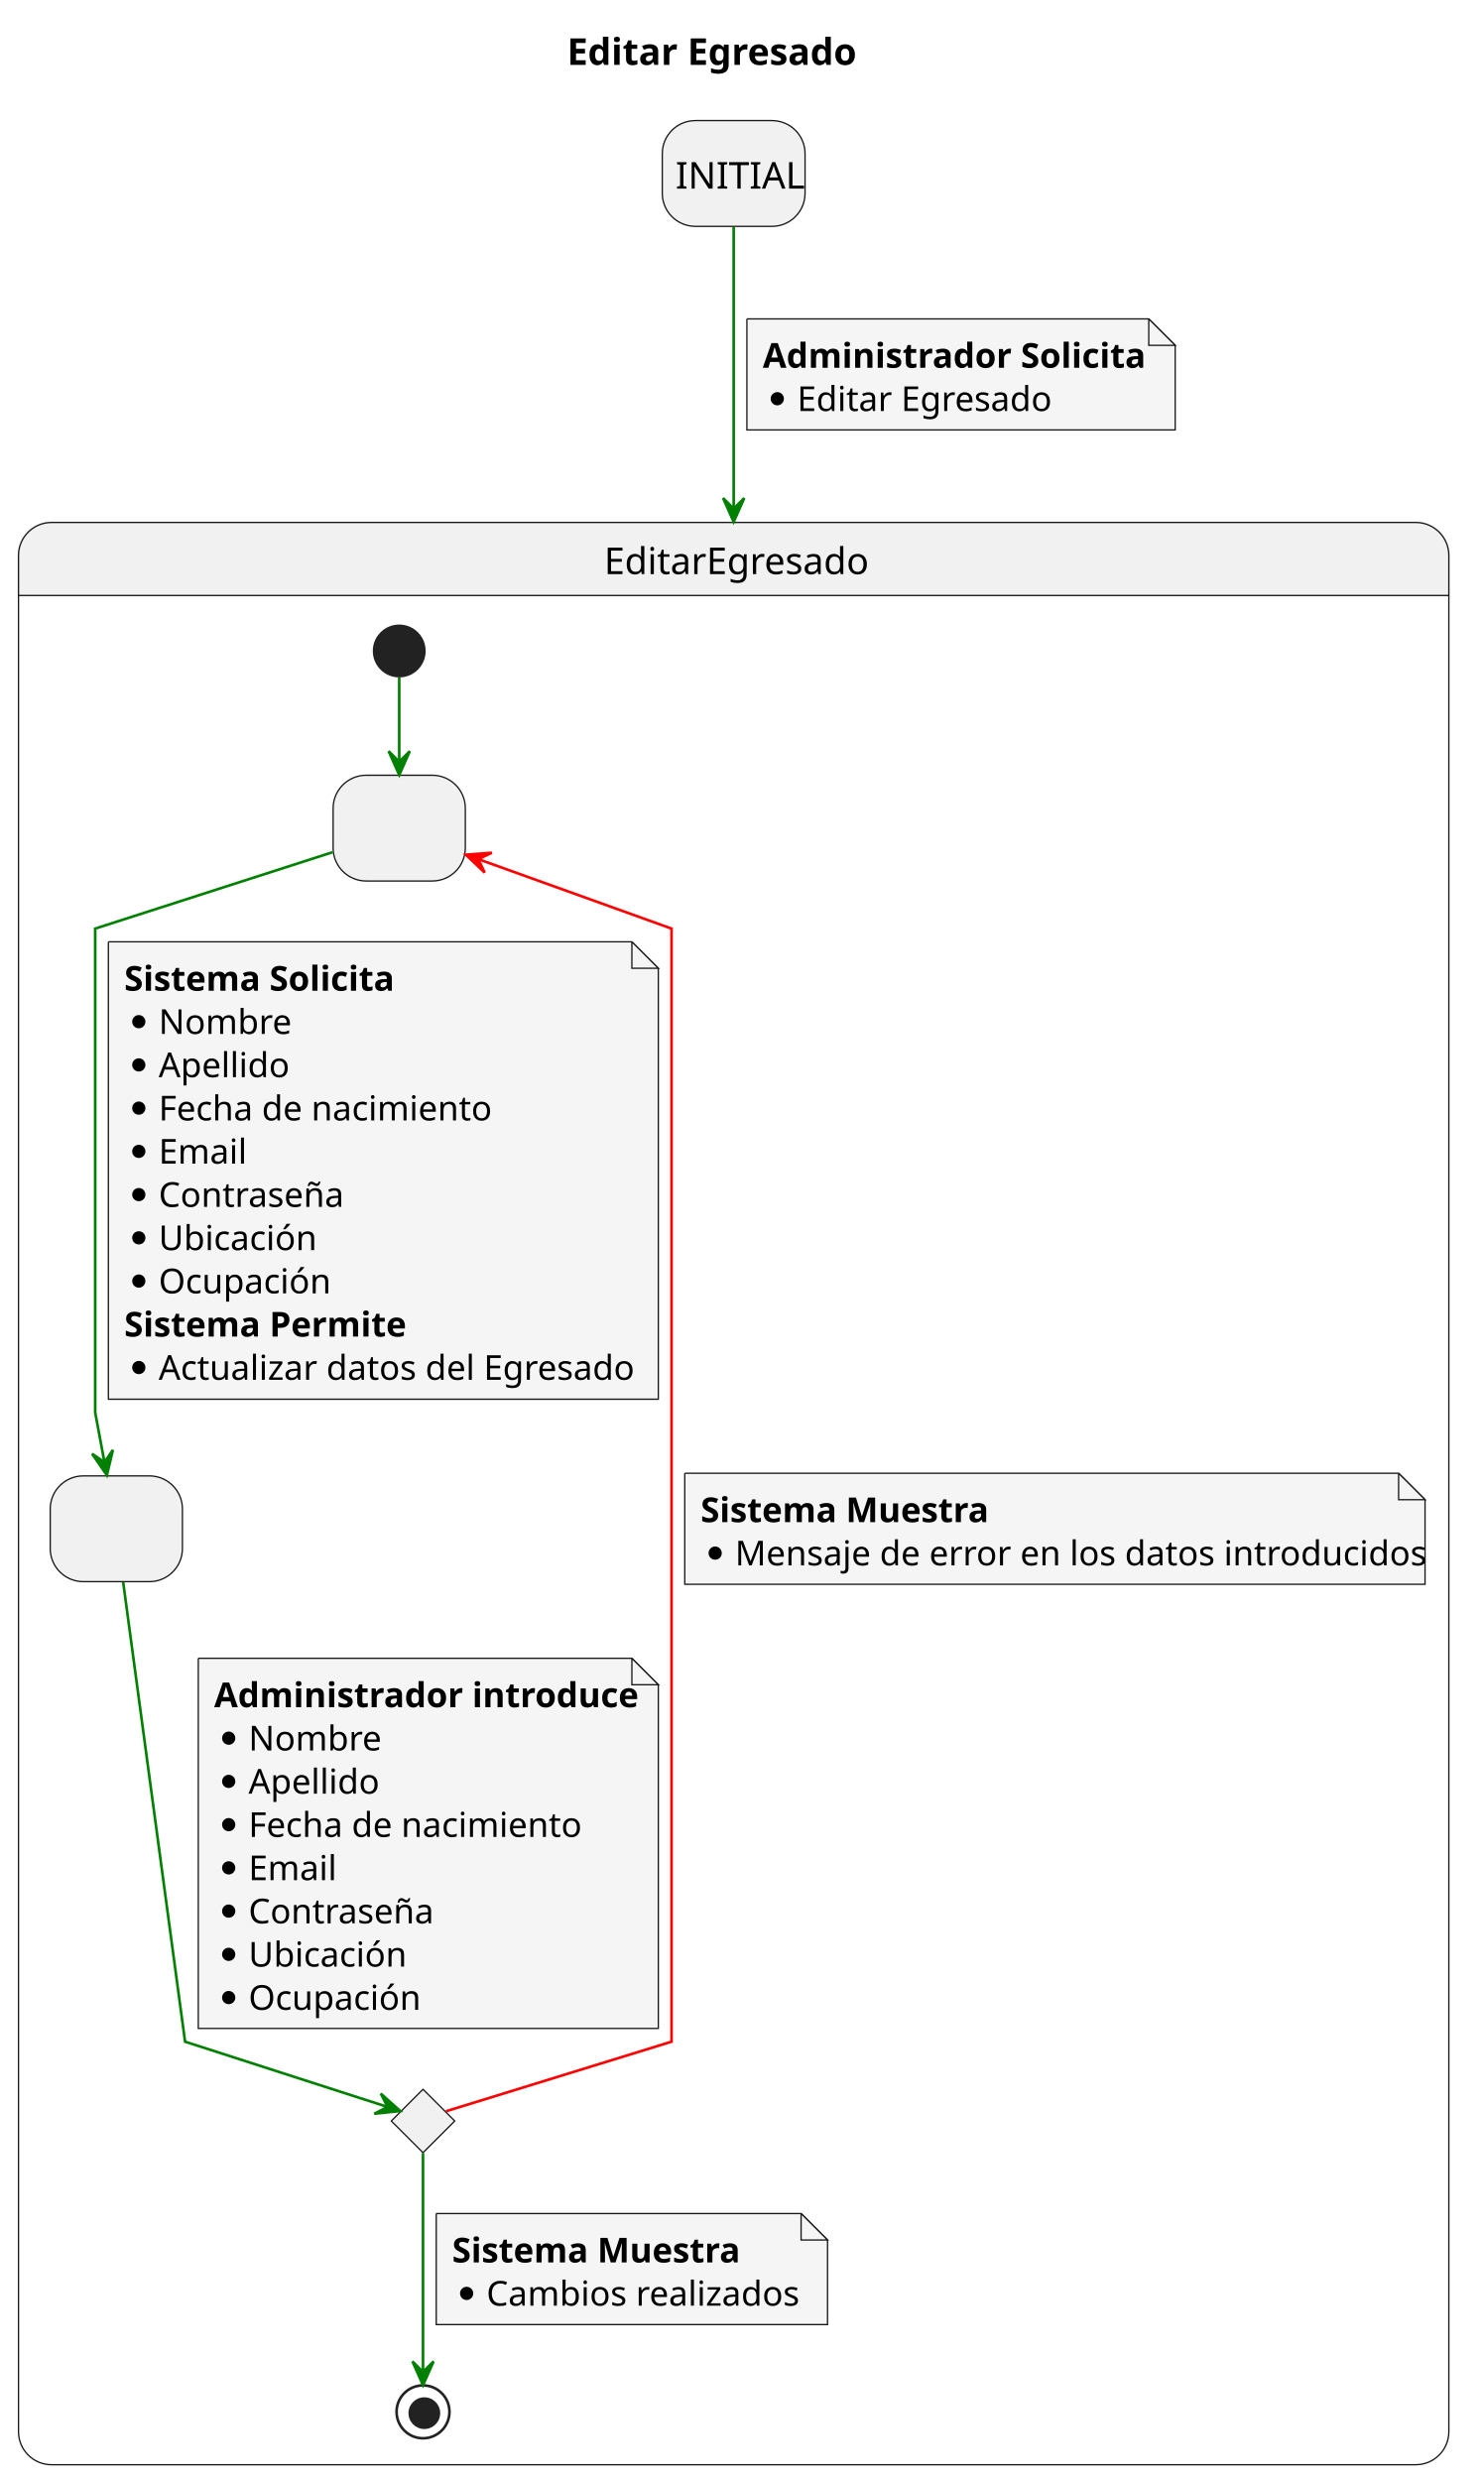
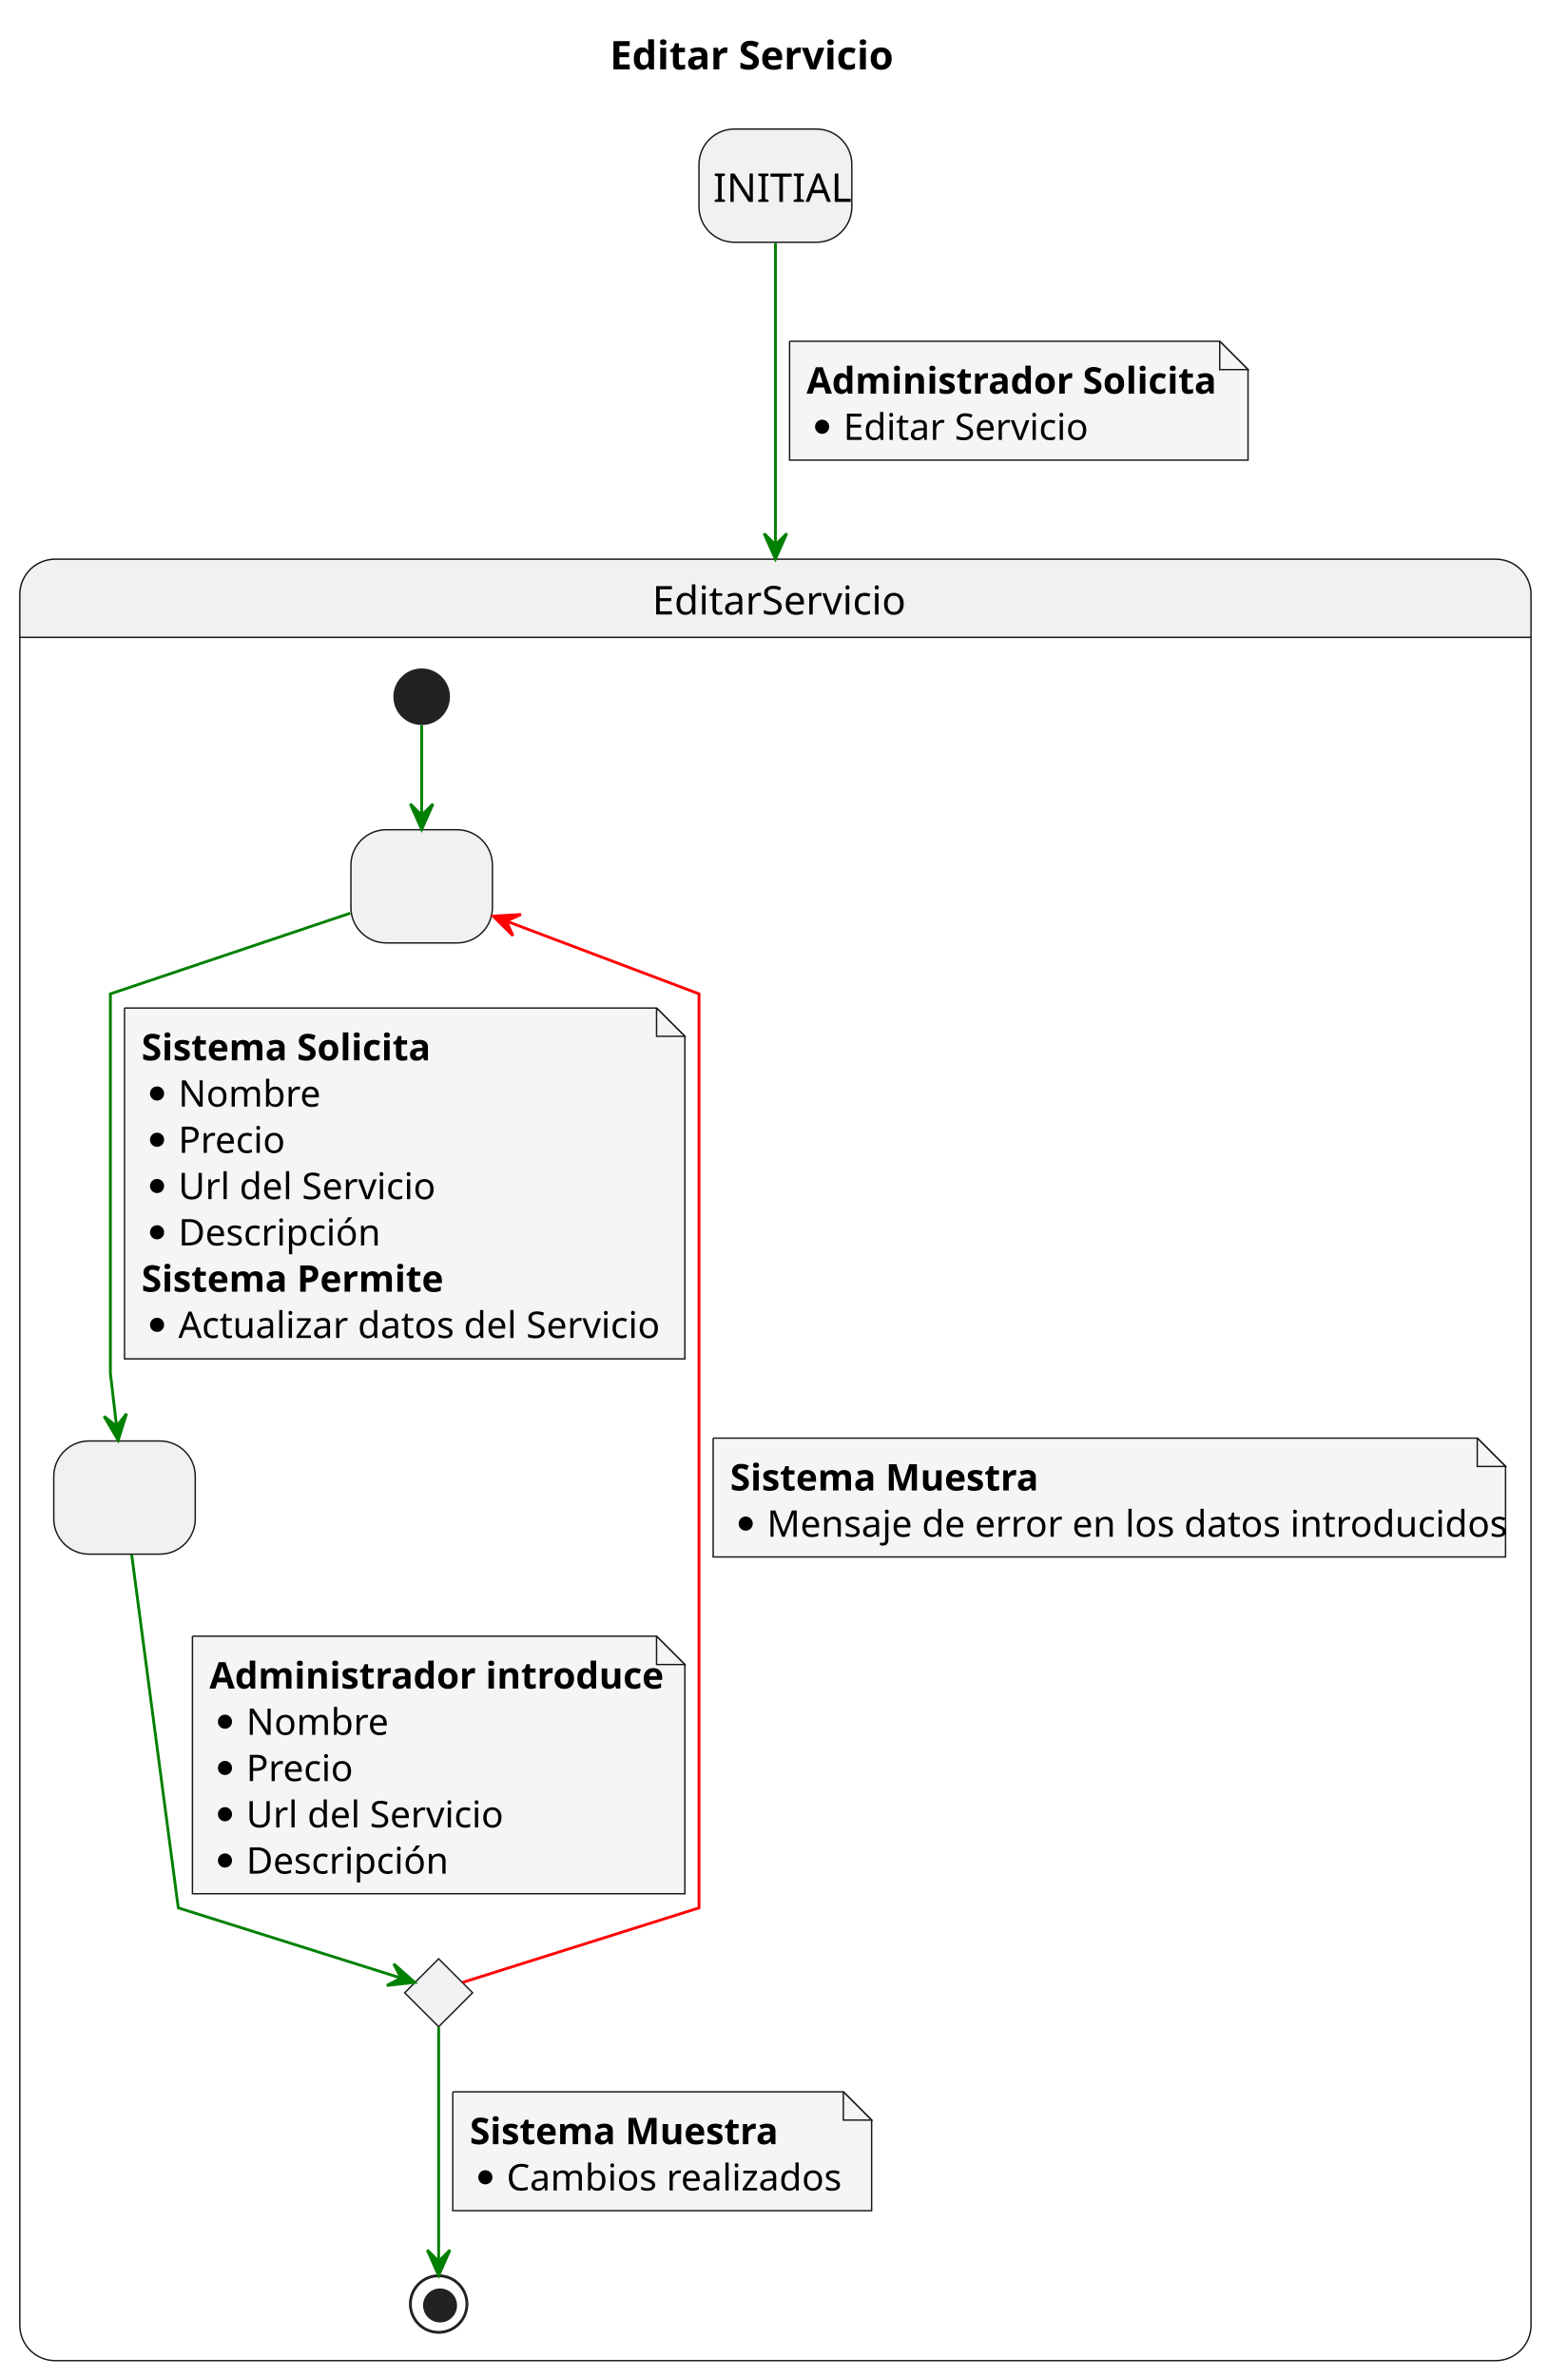
- <svg xmlns="http://www.w3.org/2000/svg" contentStyleType="text/css" height="938px" preserveAspectRatio="none" style="width:561px;height:938px;background:#FFFFFF;" version="1.1" viewBox="0 0 561 938" width="561px" zoomAndPan="magnify">
+ <svg xmlns="http://www.w3.org/2000/svg" contentStyleType="text/css" height="840px" preserveAspectRatio="none" style="width:554px;height:840px;background:#FFFFFF;" version="1.1" viewBox="0 0 554 840" width="554px" zoomAndPan="magnify">
  <defs />
  <g>
-     <rect fill="none" height="27.609" id="_title" style="stroke:none;stroke-width:1.0;" width="122" x="209.5" y="5" />
-     <text fill="#000000" font-family="sans-serif" font-size="14" font-weight="bold" lengthAdjust="spacing" textLength="112" x="214.5" y="24.533">Editar Egresado</text>
-     <rect fill="#F1F1F1" height="40" rx="12.5" ry="12.5" style="stroke:#181818;stroke-width:0.5;" width="54" x="250.5" y="45.609" />
-     <text fill="#000000" font-family="sans-serif" font-size="14" lengthAdjust="spacing" textLength="44" x="255.5" y="71.338">INITIAL</text>
-     <path d="M19.5,197.609 L535.5,197.609 A12.5,12.5 0 0 1 548,210.109 L548,225.219 L7,225.219 L7,210.109 A12.5,12.5 0 0 1 19.5,197.609 " fill="#F1F1F1" style="stroke:#F1F1F1;stroke-width:1.0;" />
-     <rect fill="none" height="734.609" rx="12.5" ry="12.5" style="stroke:#181818;stroke-width:0.5;" width="541" x="7" y="197.609" />
-     <line style="stroke:#181818;stroke-width:0.5;" x1="7" x2="548" y1="225.219" y2="225.219" />
-     <text fill="#000000" font-family="sans-serif" font-size="14" lengthAdjust="spacing" textLength="98" x="228.5" y="217.143">EditarEgresado</text>
-     <rect fill="#F1F1F1" height="40" rx="12.5" ry="12.5" style="stroke:#181818;stroke-width:0.5;" width="50" x="126" y="293.219" />
-     <text fill="#000000" font-family="sans-serif" font-size="14" lengthAdjust="spacing" textLength="4" x="149" y="318.947"> </text>
-     <rect fill="#F1F1F1" height="40" rx="12.5" ry="12.5" style="stroke:#181818;stroke-width:0.5;" width="50" x="19" y="558.219" />
-     <text fill="#000000" font-family="sans-serif" font-size="14" lengthAdjust="spacing" textLength="4" x="42" y="583.947"> </text>
+     <rect fill="none" height="27.609" id="_title" style="stroke:none;stroke-width:1.0;" width="113" x="210.5" y="5" />
+     <text fill="#000000" font-family="sans-serif" font-size="14" font-weight="bold" lengthAdjust="spacing" textLength="103" x="215.5" y="24.533">Editar Servicio</text>
+     <rect fill="#F1F1F1" height="40" rx="12.5" ry="12.5" style="stroke:#181818;stroke-width:0.5;" width="54" x="247" y="45.609" />
+     <text fill="#000000" font-family="sans-serif" font-size="14" lengthAdjust="spacing" textLength="44" x="252" y="71.338">INITIAL</text>
+     <path d="M19.5,197.609 L528.5,197.609 A12.5,12.5 0 0 1 541,210.109 L541,225.219 L7,225.219 L7,210.109 A12.5,12.5 0 0 1 19.5,197.609 " fill="#F1F1F1" style="stroke:#F1F1F1;stroke-width:1.0;" />
+     <rect fill="none" height="636.609" rx="12.5" ry="12.5" style="stroke:#181818;stroke-width:0.5;" width="534" x="7" y="197.609" />
+     <line style="stroke:#181818;stroke-width:0.5;" x1="7" x2="541" y1="225.219" y2="225.219" />
+     <text fill="#000000" font-family="sans-serif" font-size="14" lengthAdjust="spacing" textLength="87" x="230.5" y="217.143">EditarServicio</text>
+     <rect fill="#F1F1F1" height="40" rx="12.5" ry="12.5" style="stroke:#181818;stroke-width:0.5;" width="50" x="124" y="293.219" />
+     <text fill="#000000" font-family="sans-serif" font-size="14" lengthAdjust="spacing" textLength="4" x="147" y="318.947"> </text>
+     <rect fill="#F1F1F1" height="40" rx="12.5" ry="12.5" style="stroke:#181818;stroke-width:0.5;" width="50" x="19" y="509.219" />
+     <text fill="#000000" font-family="sans-serif" font-size="14" lengthAdjust="spacing" textLength="4" x="42" y="534.947"> </text>
    <g id="elem_4">
-       <polygon fill="#F1F1F1" points="160,790.219,172,802.219,160,814.219,148,802.219,160,790.219" style="stroke:#181818;stroke-width:0.5;" />
+       <polygon fill="#F1F1F1" points="155,692.219,167,704.219,155,716.219,143,704.219,155,692.219" style="stroke:#181818;stroke-width:0.5;" />
    </g>
-     <ellipse cx="151" cy="246.219" fill="#222222" rx="10" ry="10" style="stroke:none;stroke-width:1.0;" />
-     <ellipse cx="160" cy="912.219" fill="none" rx="10" ry="10" style="stroke:#222222;stroke-width:1.0;" />
-     <ellipse cx="160.5" cy="912.719" fill="#222222" rx="6" ry="6" style="stroke:none;stroke-width:1.0;" />
-     <g id="link_*start*EditarEgresado_2">
-       <path d="M151,256.259 C151,264.409 151,276.779 151,287.819 " fill="none" id="*start*EditarEgresado-to-2" style="stroke:#008000;stroke-width:1.0;" />
-       <polygon fill="#008000" points="151,293.109,155,284.109,151,288.109,147,284.109,151,293.109" style="stroke:#008000;stroke-width:1.0;" />
+     <ellipse cx="149" cy="246.219" fill="#222222" rx="10" ry="10" style="stroke:none;stroke-width:1.0;" />
+     <ellipse cx="155" cy="814.219" fill="none" rx="10" ry="10" style="stroke:#222222;stroke-width:1.0;" />
+     <ellipse cx="155.5" cy="814.719" fill="#222222" rx="6" ry="6" style="stroke:none;stroke-width:1.0;" />
+     <g id="link_*start*EditarServicio_2">
+       <path d="M149,256.259 C149,264.409 149,276.779 149,287.819 " fill="none" id="*start*EditarServicio-to-2" style="stroke:#008000;stroke-width:1.0;" />
+       <polygon fill="#008000" points="149,293.109,153,284.109,149,288.109,145,284.109,149,293.109" style="stroke:#008000;stroke-width:1.0;" />
    </g>
    <g id="link_2_3">
-       <path d="M125.76,322.339 C91.91,333.229 36,351.219 36,351.219 C36,351.219 36,534.219 36,534.219 C36,534.219 37.66,543.149 39.47,552.869 " fill="none" id="2-to-3" style="stroke:#008000;stroke-width:1.0;" />
-       <polygon fill="#008000" points="40.42,557.979,42.706,548.399,39.505,553.063,34.841,549.862,40.42,557.979" style="stroke:#008000;stroke-width:1.0;" />
-       <path d="M41,356.219 L41,529.219 L249,529.219 L249,366.219 L239,356.219 L41,356.219 " fill="#F5F5F5" style="stroke:#181818;stroke-width:0.5;" />
-       <path d="M239,356.219 L239,366.219 L249,366.219 L239,356.219 " fill="#F5F5F5" style="stroke:#181818;stroke-width:0.5;" />
-       <text fill="#000000" font-family="sans-serif" font-size="13" font-weight="bold" lengthAdjust="spacing" textLength="103" x="47" y="374.714">Sistema Solicita</text>
-       <ellipse cx="52.5" cy="386.422" fill="#000000" rx="2.5" ry="2.5" style="stroke:#000000;stroke-width:0.0;" />
-       <text fill="#000000" font-family="sans-serif" font-size="13" lengthAdjust="spacing" textLength="45" x="60" y="391.065">Nombre</text>
-       <ellipse cx="52.5" cy="402.773" fill="#000000" rx="2.5" ry="2.5" style="stroke:#000000;stroke-width:0.0;" />
-       <text fill="#000000" font-family="sans-serif" font-size="13" lengthAdjust="spacing" textLength="46" x="60" y="407.417">Apellido</text>
-       <ellipse cx="52.5" cy="419.125" fill="#000000" rx="2.5" ry="2.5" style="stroke:#000000;stroke-width:0.0;" />
-       <text fill="#000000" font-family="sans-serif" font-size="13" lengthAdjust="spacing" textLength="121" x="60" y="423.769">Fecha de nacimiento</text>
-       <ellipse cx="52.5" cy="435.477" fill="#000000" rx="2.5" ry="2.5" style="stroke:#000000;stroke-width:0.0;" />
-       <text fill="#000000" font-family="sans-serif" font-size="13" lengthAdjust="spacing" textLength="33" x="60" y="440.12">Email</text>
-       <ellipse cx="52.5" cy="451.828" fill="#000000" rx="2.5" ry="2.5" style="stroke:#000000;stroke-width:0.0;" />
-       <text fill="#000000" font-family="sans-serif" font-size="13" lengthAdjust="spacing" textLength="66" x="60" y="456.472">Contraseña</text>
-       <ellipse cx="52.5" cy="468.18" fill="#000000" rx="2.5" ry="2.5" style="stroke:#000000;stroke-width:0.0;" />
-       <text fill="#000000" font-family="sans-serif" font-size="13" lengthAdjust="spacing" textLength="57" x="60" y="472.823">Ubicación</text>
-       <ellipse cx="52.5" cy="484.531" fill="#000000" rx="2.5" ry="2.5" style="stroke:#000000;stroke-width:0.0;" />
-       <text fill="#000000" font-family="sans-serif" font-size="13" lengthAdjust="spacing" textLength="62" x="60" y="489.175">Ocupación</text>
-       <text fill="#000000" font-family="sans-serif" font-size="13" font-weight="bold" lengthAdjust="spacing" textLength="105" x="47" y="505.526">Sistema Permite</text>
-       <ellipse cx="52.5" cy="517.234" fill="#000000" rx="2.5" ry="2.5" style="stroke:#000000;stroke-width:0.0;" />
-       <text fill="#000000" font-family="sans-serif" font-size="13" lengthAdjust="spacing" textLength="174" x="60" y="521.878">Actualizar datos del Egresado</text>
+       <path d="M123.76,322.709 C91.29,333.629 39,351.219 39,351.219 C39,351.219 39,485.219 39,485.219 C39,485.219 40.04,494.149 41.17,503.869 " fill="none" id="2-to-3" style="stroke:#008000;stroke-width:1.0;" />
+       <polygon fill="#008000" points="41.76,508.979,44.703,499.58,41.187,504.012,36.756,500.496,41.76,508.979" style="stroke:#008000;stroke-width:1.0;" />
+       <path d="M44,356.219 L44,480.219 L242,480.219 L242,366.219 L232,356.219 L44,356.219 " fill="#F5F5F5" style="stroke:#181818;stroke-width:0.5;" />
+       <path d="M232,356.219 L232,366.219 L242,366.219 L232,356.219 " fill="#F5F5F5" style="stroke:#181818;stroke-width:0.5;" />
+       <text fill="#000000" font-family="sans-serif" font-size="13" font-weight="bold" lengthAdjust="spacing" textLength="103" x="50" y="374.714">Sistema Solicita</text>
+       <ellipse cx="55.5" cy="386.422" fill="#000000" rx="2.5" ry="2.5" style="stroke:#000000;stroke-width:0.0;" />
+       <text fill="#000000" font-family="sans-serif" font-size="13" lengthAdjust="spacing" textLength="45" x="63" y="391.065">Nombre</text>
+       <ellipse cx="55.5" cy="402.773" fill="#000000" rx="2.5" ry="2.5" style="stroke:#000000;stroke-width:0.0;" />
+       <text fill="#000000" font-family="sans-serif" font-size="13" lengthAdjust="spacing" textLength="37" x="63" y="407.417">Precio</text>
+       <ellipse cx="55.5" cy="419.125" fill="#000000" rx="2.5" ry="2.5" style="stroke:#000000;stroke-width:0.0;" />
+       <text fill="#000000" font-family="sans-serif" font-size="13" lengthAdjust="spacing" textLength="86" x="63" y="423.769">Url del Servicio</text>
+       <ellipse cx="55.5" cy="435.477" fill="#000000" rx="2.5" ry="2.5" style="stroke:#000000;stroke-width:0.0;" />
+       <text fill="#000000" font-family="sans-serif" font-size="13" lengthAdjust="spacing" textLength="68" x="63" y="440.12">Descripción</text>
+       <text fill="#000000" font-family="sans-serif" font-size="13" font-weight="bold" lengthAdjust="spacing" textLength="105" x="50" y="456.472">Sistema Permite</text>
+       <ellipse cx="55.5" cy="468.18" fill="#000000" rx="2.5" ry="2.5" style="stroke:#000000;stroke-width:0.0;" />
+       <text fill="#000000" font-family="sans-serif" font-size="13" lengthAdjust="spacing" textLength="164" x="63" y="472.823">Actualizar datos del Servicio</text>
    </g>
    <g id="link_3_4">
-       <path d="M46.59,598.429 C53.16,647.249 70,772.219 70,772.219 C70,772.219 121.29,788.749 146.43,796.849 " fill="none" id="3-to-4" style="stroke:#008000;stroke-width:1.0;" />
-       <polygon fill="#008000" points="151.37,798.439,144.043,791.857,146.614,796.896,141.575,799.467,151.37,798.439" style="stroke:#008000;stroke-width:1.0;" />
-       <path d="M75,627.219 L75,767.219 L249,767.219 L249,637.219 L239,627.219 L75,627.219 " fill="#F5F5F5" style="stroke:#181818;stroke-width:0.5;" />
-       <path d="M239,627.219 L239,637.219 L249,637.219 L239,627.219 " fill="#F5F5F5" style="stroke:#181818;stroke-width:0.5;" />
-       <text fill="#000000" font-family="sans-serif" font-size="13" font-weight="bold" lengthAdjust="spacing" textLength="153" x="81" y="645.714">Administrador introduce</text>
-       <ellipse cx="86.5" cy="657.422" fill="#000000" rx="2.5" ry="2.5" style="stroke:#000000;stroke-width:0.0;" />
-       <text fill="#000000" font-family="sans-serif" font-size="13" lengthAdjust="spacing" textLength="45" x="94" y="662.065">Nombre</text>
-       <ellipse cx="86.5" cy="673.773" fill="#000000" rx="2.5" ry="2.5" style="stroke:#000000;stroke-width:0.0;" />
-       <text fill="#000000" font-family="sans-serif" font-size="13" lengthAdjust="spacing" textLength="46" x="94" y="678.417">Apellido</text>
-       <ellipse cx="86.5" cy="690.125" fill="#000000" rx="2.5" ry="2.5" style="stroke:#000000;stroke-width:0.0;" />
-       <text fill="#000000" font-family="sans-serif" font-size="13" lengthAdjust="spacing" textLength="121" x="94" y="694.769">Fecha de nacimiento</text>
-       <ellipse cx="86.5" cy="706.477" fill="#000000" rx="2.5" ry="2.5" style="stroke:#000000;stroke-width:0.0;" />
-       <text fill="#000000" font-family="sans-serif" font-size="13" lengthAdjust="spacing" textLength="33" x="94" y="711.12">Email</text>
-       <ellipse cx="86.5" cy="722.828" fill="#000000" rx="2.5" ry="2.5" style="stroke:#000000;stroke-width:0.0;" />
-       <text fill="#000000" font-family="sans-serif" font-size="13" lengthAdjust="spacing" textLength="66" x="94" y="727.472">Contraseña</text>
-       <ellipse cx="86.5" cy="739.18" fill="#000000" rx="2.5" ry="2.5" style="stroke:#000000;stroke-width:0.0;" />
-       <text fill="#000000" font-family="sans-serif" font-size="13" lengthAdjust="spacing" textLength="57" x="94" y="743.823">Ubicación</text>
-       <ellipse cx="86.5" cy="755.531" fill="#000000" rx="2.5" ry="2.5" style="stroke:#000000;stroke-width:0.0;" />
-       <text fill="#000000" font-family="sans-serif" font-size="13" lengthAdjust="spacing" textLength="62" x="94" y="760.175">Ocupación</text>
+       <path d="M46.52,549.339 C51.69,588.509 63,674.219 63,674.219 C63,674.219 115.94,690.909 141.5,698.959 " fill="none" id="3-to-4" style="stroke:#008000;stroke-width:1.0;" />
+       <polygon fill="#008000" points="146.51,700.539,139.142,694.004,141.744,699.026,136.722,701.629,146.51,700.539" style="stroke:#008000;stroke-width:1.0;" />
+       <path d="M68,578.219 L68,669.219 L242,669.219 L242,588.219 L232,578.219 L68,578.219 " fill="#F5F5F5" style="stroke:#181818;stroke-width:0.5;" />
+       <path d="M232,578.219 L232,588.219 L242,588.219 L232,578.219 " fill="#F5F5F5" style="stroke:#181818;stroke-width:0.5;" />
+       <text fill="#000000" font-family="sans-serif" font-size="13" font-weight="bold" lengthAdjust="spacing" textLength="153" x="74" y="596.714">Administrador introduce</text>
+       <ellipse cx="79.5" cy="608.422" fill="#000000" rx="2.5" ry="2.5" style="stroke:#000000;stroke-width:0.0;" />
+       <text fill="#000000" font-family="sans-serif" font-size="13" lengthAdjust="spacing" textLength="45" x="87" y="613.065">Nombre</text>
+       <ellipse cx="79.5" cy="624.773" fill="#000000" rx="2.5" ry="2.5" style="stroke:#000000;stroke-width:0.0;" />
+       <text fill="#000000" font-family="sans-serif" font-size="13" lengthAdjust="spacing" textLength="37" x="87" y="629.417">Precio</text>
+       <ellipse cx="79.5" cy="641.125" fill="#000000" rx="2.5" ry="2.5" style="stroke:#000000;stroke-width:0.0;" />
+       <text fill="#000000" font-family="sans-serif" font-size="13" lengthAdjust="spacing" textLength="86" x="87" y="645.769">Url del Servicio</text>
+       <ellipse cx="79.5" cy="657.477" fill="#000000" rx="2.5" ry="2.5" style="stroke:#000000;stroke-width:0.0;" />
+       <text fill="#000000" font-family="sans-serif" font-size="13" lengthAdjust="spacing" textLength="68" x="87" y="662.12">Descripción</text>
    </g>
-     <g id="link_4_*end*EditarEgresado">
-       <path d="M160,814.369 C160,834.149 160,875.309 160,897.059 " fill="none" id="4-to-*end*EditarEgresado" style="stroke:#008000;stroke-width:1.0;" />
-       <polygon fill="#008000" points="160,902.139,164,893.139,160,897.139,156,893.139,160,902.139" style="stroke:#008000;stroke-width:1.0;" />
-       <path d="M165,837.219 L165,879.219 L313,879.219 L313,847.219 L303,837.219 L165,837.219 " fill="#F5F5F5" style="stroke:#181818;stroke-width:0.5;" />
-       <path d="M303,837.219 L303,847.219 L313,847.219 L303,837.219 " fill="#F5F5F5" style="stroke:#181818;stroke-width:0.5;" />
-       <text fill="#000000" font-family="sans-serif" font-size="13" font-weight="bold" lengthAdjust="spacing" textLength="105" x="171" y="855.714">Sistema Muestra</text>
-       <ellipse cx="176.5" cy="867.422" fill="#000000" rx="2.5" ry="2.5" style="stroke:#000000;stroke-width:0.0;" />
-       <text fill="#000000" font-family="sans-serif" font-size="13" lengthAdjust="spacing" textLength="114" x="184" y="872.065">Cambios realizados</text>
+     <g id="link_4_*end*EditarServicio">
+       <path d="M155,716.369 C155,736.149 155,777.309 155,799.059 " fill="none" id="4-to-*end*EditarServicio" style="stroke:#008000;stroke-width:1.0;" />
+       <polygon fill="#008000" points="155,804.139,159,795.139,155,799.139,151,795.139,155,804.139" style="stroke:#008000;stroke-width:1.0;" />
+       <path d="M160,739.219 L160,781.219 L308,781.219 L308,749.219 L298,739.219 L160,739.219 " fill="#F5F5F5" style="stroke:#181818;stroke-width:0.5;" />
+       <path d="M298,739.219 L298,749.219 L308,749.219 L298,739.219 " fill="#F5F5F5" style="stroke:#181818;stroke-width:0.5;" />
+       <text fill="#000000" font-family="sans-serif" font-size="13" font-weight="bold" lengthAdjust="spacing" textLength="105" x="166" y="757.714">Sistema Muestra</text>
+       <ellipse cx="171.5" cy="769.422" fill="#000000" rx="2.5" ry="2.5" style="stroke:#000000;stroke-width:0.0;" />
+       <text fill="#000000" font-family="sans-serif" font-size="13" lengthAdjust="spacing" textLength="114" x="179" y="774.065">Cambios realizados</text>
    </g>
    <g id="link_4_2">
-       <path d="M168.67,798.539 C191.95,791.359 254,772.219 254,772.219 C254,772.219 254,351.219 254,351.219 C254,351.219 211.37,335.909 180.96,324.979 " fill="none" id="4-to-2" style="stroke:#FF0000;stroke-width:1.0;" />
-       <polygon fill="#FF0000" points="176.2,323.269,183.328,330.065,180.908,324.952,186.021,322.533,176.2,323.269" style="stroke:#FF0000;stroke-width:1.0;" />
-       <path d="M259,557.219 L259,599.219 L539,599.219 L539,567.219 L529,557.219 L259,557.219 " fill="#F5F5F5" style="stroke:#181818;stroke-width:0.5;" />
-       <path d="M529,557.219 L529,567.219 L539,567.219 L529,557.219 " fill="#F5F5F5" style="stroke:#181818;stroke-width:0.5;" />
-       <text fill="#000000" font-family="sans-serif" font-size="13" font-weight="bold" lengthAdjust="spacing" textLength="105" x="265" y="575.714">Sistema Muestra</text>
-       <ellipse cx="270.5" cy="587.422" fill="#000000" rx="2.5" ry="2.5" style="stroke:#000000;stroke-width:0.0;" />
-       <text fill="#000000" font-family="sans-serif" font-size="13" lengthAdjust="spacing" textLength="246" x="278" y="592.065">Mensaje de error en los datos introducidos</text>
+       <path d="M163.49,700.539 C186.27,693.359 247,674.219 247,674.219 C247,674.219 247,351.219 247,351.219 C247,351.219 207.93,336.469 179.12,325.589 " fill="none" id="4-to-2" style="stroke:#FF0000;stroke-width:1.0;" />
+       <polygon fill="#FF0000" points="174.24,323.749,181.256,330.661,178.92,325.509,184.072,323.173,174.24,323.749" style="stroke:#FF0000;stroke-width:1.0;" />
+       <path d="M252,508.219 L252,550.219 L532,550.219 L532,518.219 L522,508.219 L252,508.219 " fill="#F5F5F5" style="stroke:#181818;stroke-width:0.5;" />
+       <path d="M522,508.219 L522,518.219 L532,518.219 L522,508.219 " fill="#F5F5F5" style="stroke:#181818;stroke-width:0.5;" />
+       <text fill="#000000" font-family="sans-serif" font-size="13" font-weight="bold" lengthAdjust="spacing" textLength="105" x="258" y="526.714">Sistema Muestra</text>
+       <ellipse cx="263.5" cy="538.422" fill="#000000" rx="2.5" ry="2.5" style="stroke:#000000;stroke-width:0.0;" />
+       <text fill="#000000" font-family="sans-serif" font-size="13" lengthAdjust="spacing" textLength="246" x="271" y="543.065">Mensaje de error en los datos introducidos</text>
    </g>
-     <g id="link_startState_EditarEgresado">
-       <path d="M277.5,85.809 C277.5,107.599 277.5,146.189 277.5,192.319 " fill="none" id="startState-to-EditarEgresado" style="stroke:#008000;stroke-width:1.0;" />
-       <polygon fill="#008000" points="277.5,197.389,281.5,188.389,277.5,192.389,273.5,188.389,277.5,197.389" style="stroke:#008000;stroke-width:1.0;" />
-       <path d="M282.5,120.609 L282.5,162.609 L444.5,162.609 L444.5,130.609 L434.5,120.609 L282.5,120.609 " fill="#F5F5F5" style="stroke:#181818;stroke-width:0.5;" />
-       <path d="M434.5,120.609 L434.5,130.609 L444.5,130.609 L434.5,120.609 " fill="#F5F5F5" style="stroke:#181818;stroke-width:0.5;" />
-       <text fill="#000000" font-family="sans-serif" font-size="13" font-weight="bold" lengthAdjust="spacing" textLength="141" x="288.5" y="139.105">Administrador Solicita</text>
-       <ellipse cx="294" cy="150.812" fill="#000000" rx="2.5" ry="2.5" style="stroke:#000000;stroke-width:0.0;" />
-       <text fill="#000000" font-family="sans-serif" font-size="13" lengthAdjust="spacing" textLength="93" x="301.5" y="155.456">Editar Egresado</text>
+     <g id="link_startState_EditarServicio">
+       <path d="M274,85.879 C274,107.879 274,146.799 274,192.519 " fill="none" id="startState-to-EditarServicio" style="stroke:#008000;stroke-width:1.0;" />
+       <polygon fill="#008000" points="274,197.539,278,188.539,274,192.539,270,188.539,274,197.539" style="stroke:#008000;stroke-width:1.0;" />
+       <path d="M279,120.609 L279,162.609 L441,162.609 L441,130.609 L431,120.609 L279,120.609 " fill="#F5F5F5" style="stroke:#181818;stroke-width:0.5;" />
+       <path d="M431,120.609 L431,130.609 L441,130.609 L431,120.609 " fill="#F5F5F5" style="stroke:#181818;stroke-width:0.5;" />
+       <text fill="#000000" font-family="sans-serif" font-size="13" font-weight="bold" lengthAdjust="spacing" textLength="141" x="285" y="139.105">Administrador Solicita</text>
+       <ellipse cx="290.5" cy="150.812" fill="#000000" rx="2.5" ry="2.5" style="stroke:#000000;stroke-width:0.0;" />
+       <text fill="#000000" font-family="sans-serif" font-size="13" lengthAdjust="spacing" textLength="83" x="298" y="155.456">Editar Servicio</text>
    </g>
  </g>
</svg>
